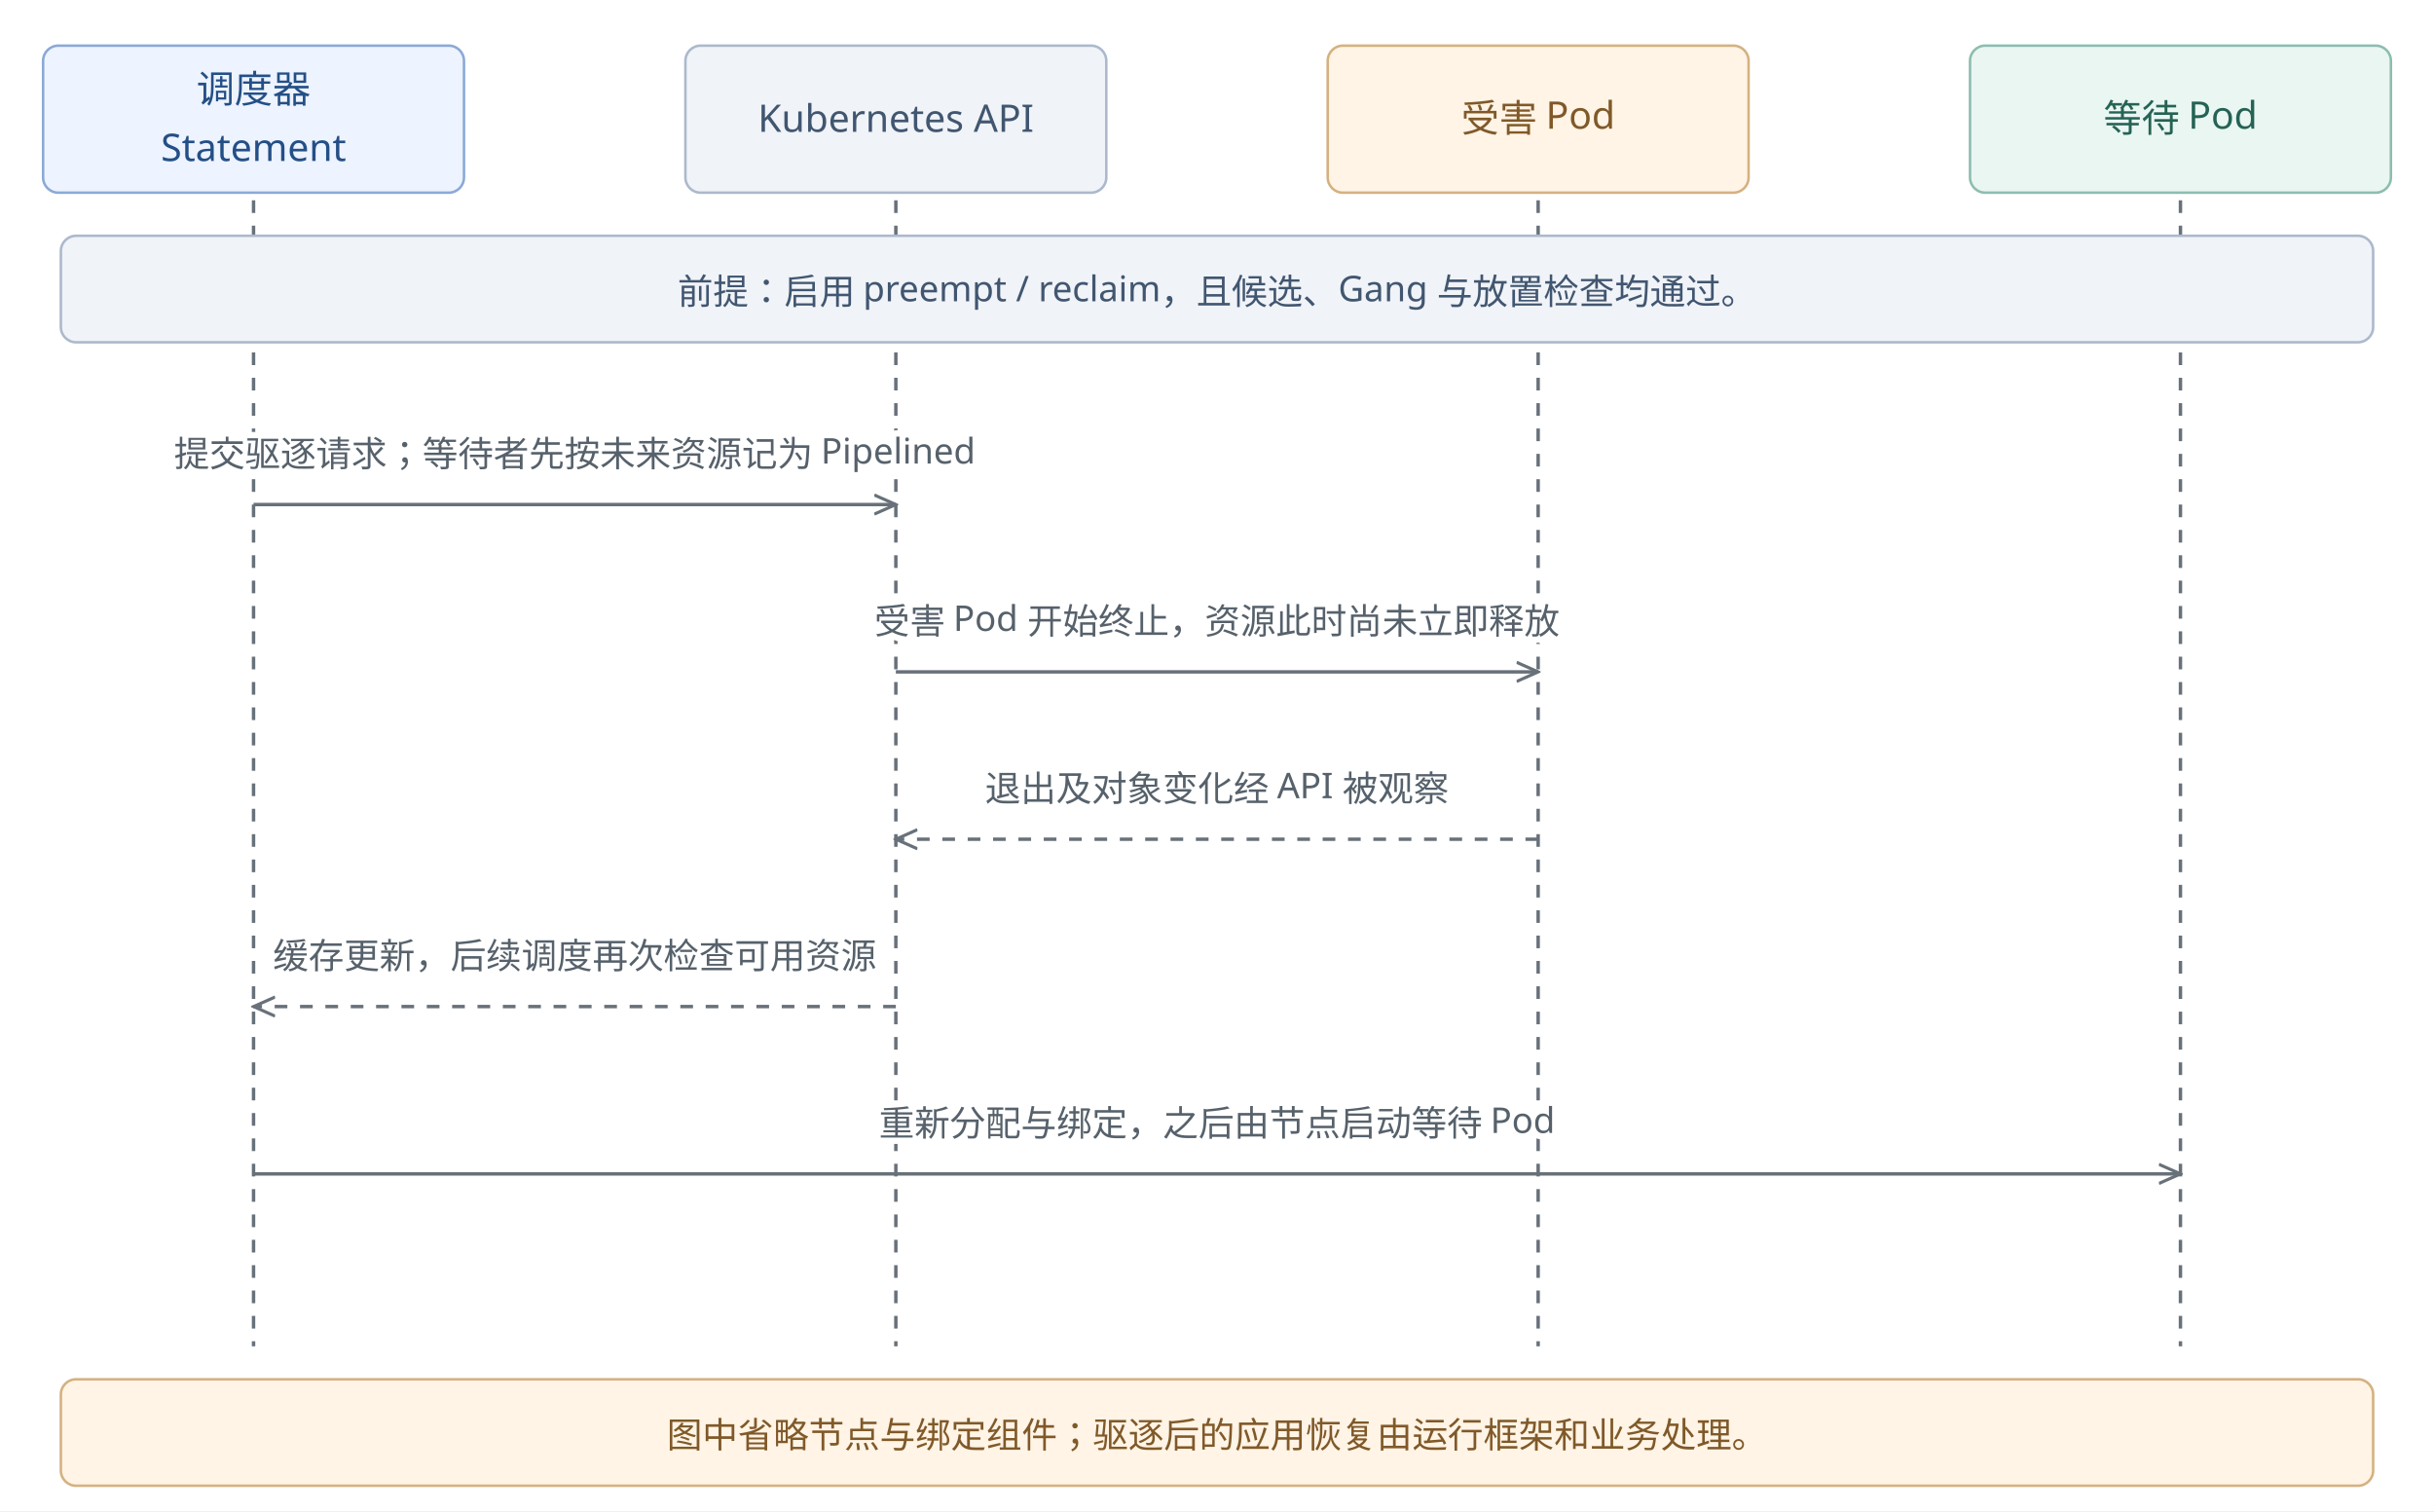
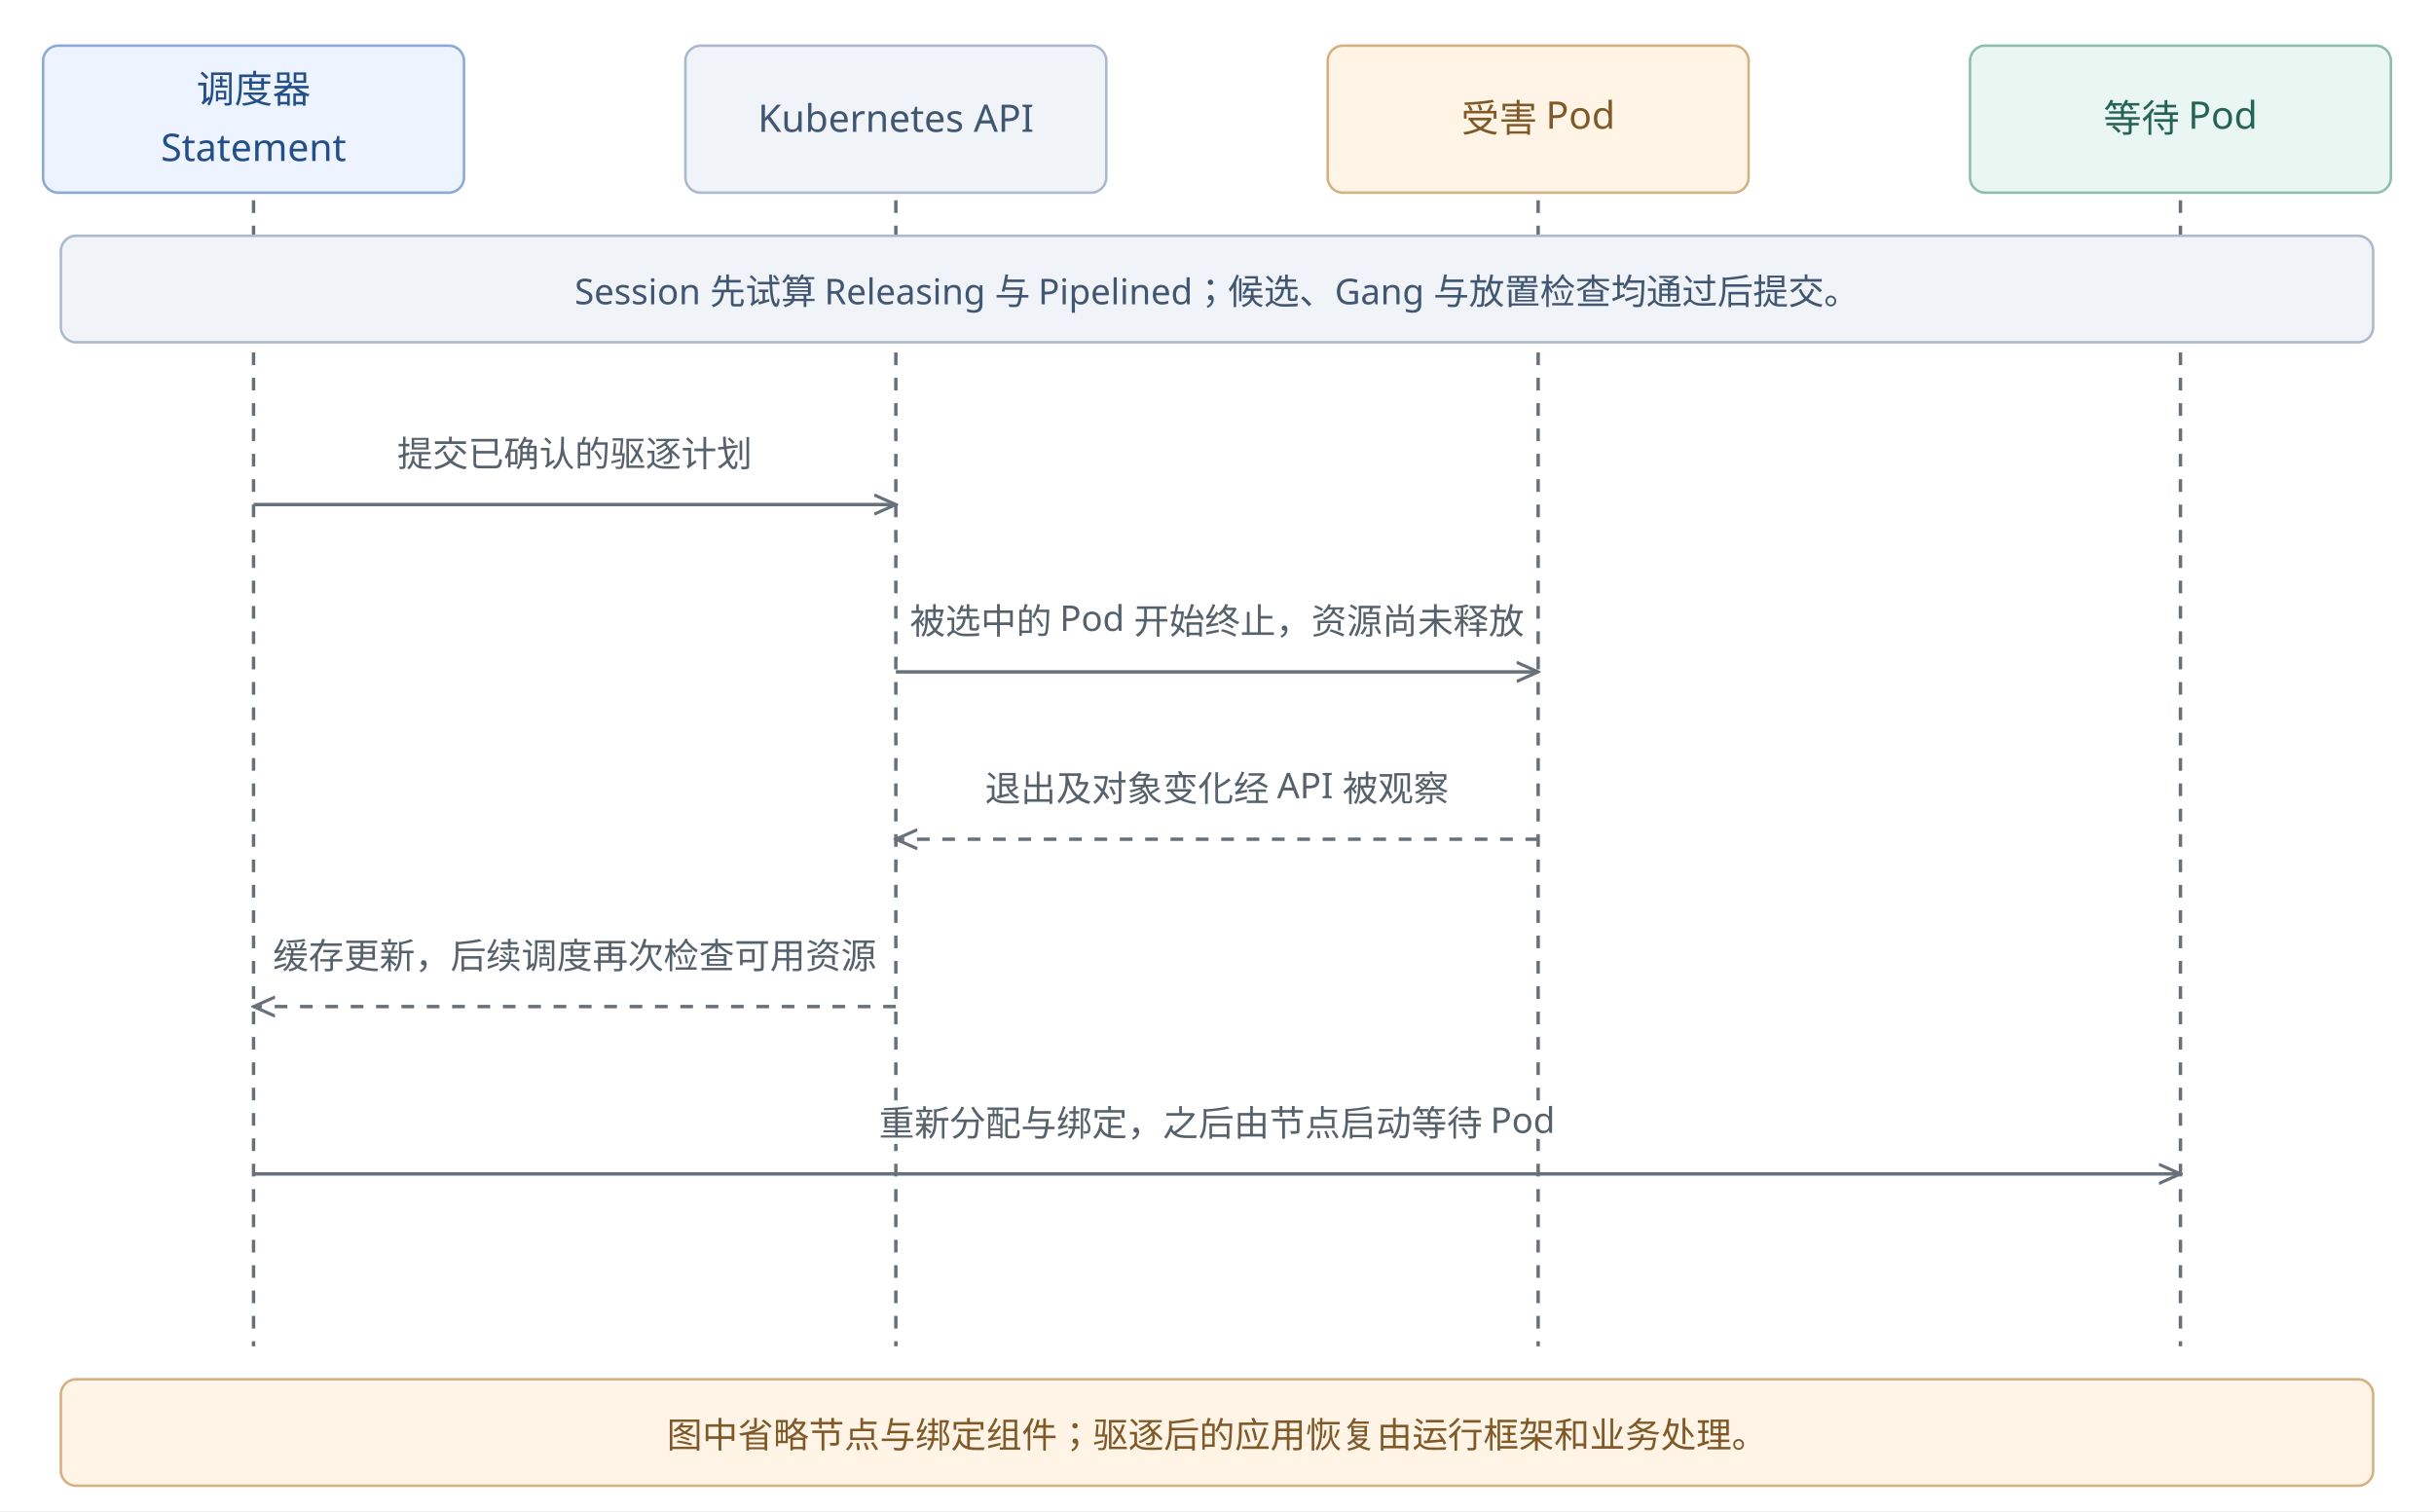
<svg xmlns="http://www.w3.org/2000/svg" width="960" height="596" viewBox="0 0 960 596" style="max-width:960px" role="img" aria-labelledby="v08-reclaim-title">
  <defs>
    <marker id="v08-reclaim-arrow" viewBox="0 0 10 10" refX="9" refY="5" markerWidth="7" markerHeight="7" orient="auto-start-reverse">
      <path d="M0 1 L9 5 L0 9" fill="none" stroke="#68717a" stroke-width="1.3" />
    </marker>
  </defs>
  <rect width="100%" height="100%" fill="white" />
  <g font-family="Microsoft YaHei, PingFang SC, sans-serif">
    <path d="M100 79 V531" fill="none" stroke="#68717a" stroke-width="1.35" stroke-dasharray="5 5" />
    <rect x="17" y="18" width="166" height="58" rx="6" fill="#edf3ff" stroke="#8ba9d6" stroke-width="1" />
    <text x="100" y="40.5" text-anchor="middle" font-size="15" font-weight="500" fill="#244f86">调度器</text>
    <text x="100" y="63.5" text-anchor="middle" font-size="15" font-weight="500" fill="#244f86">Statement</text>
    <path d="M353.333 79 V531" fill="none" stroke="#68717a" stroke-width="1.35" stroke-dasharray="5 5" />
    <rect x="270.333" y="18" width="166" height="58" rx="6" fill="#f0f3f8" stroke="#acb9cc" stroke-width="1" />
    <text x="353.333" y="52" text-anchor="middle" font-size="15" font-weight="500" fill="#415670">Kubernetes API</text>
    <path d="M606.667 79 V531" fill="none" stroke="#68717a" stroke-width="1.35" stroke-dasharray="5 5" />
    <rect x="523.667" y="18" width="166" height="58" rx="6" fill="#fff4e5" stroke="#d5b181" stroke-width="1" />
    <text x="606.667" y="52" text-anchor="middle" font-size="15" font-weight="500" fill="#805929">受害 Pod</text>
    <path d="M860 79 V531" fill="none" stroke="#68717a" stroke-width="1.35" stroke-dasharray="5 5" />
    <rect x="777" y="18" width="166" height="58" rx="6" fill="#eaf6f2" stroke="#8dbdb0" stroke-width="1" />
    <text x="860" y="52" text-anchor="middle" font-size="15" font-weight="500" fill="#256354">等待 Pod</text>
    <rect x="24" y="93" width="912" height="42" rx="6" fill="#f0f3f8" stroke="#acb9cc" stroke-width="1" />
-     <text x="480" y="120" text-anchor="middle" font-size="14" font-weight="400" fill="#415670">前提：启用 preempt / reclaim，且候选、Gang 与放置检查均通过。</text>
+     <text x="480" y="120" text-anchor="middle" font-size="14" font-weight="400" fill="#415670">Session 先试算 Releasing 与 Pipelined；候选、Gang 与放置检查均通过后提交。</text>
    <path d="M100 199 H353.333" fill="none" stroke="#68717a" stroke-width="1.35" marker-end="url(#v08-reclaim-arrow)" />
-     <text x="226.667" y="184" text-anchor="middle" font-size="14" font-weight="400" fill="#56616b" stroke="white" stroke-width="5" stroke-linejoin="round" paint-order="stroke">提交驱逐请求；等待者先按未来资源记为 Pipelined</text>
+     <text x="226.667" y="184" text-anchor="middle" font-size="14" font-weight="400" fill="#56616b" stroke="white" stroke-width="5" stroke-linejoin="round" paint-order="stroke">提交已确认的驱逐计划</text>
    <path d="M353.333 265 H606.667" fill="none" stroke="#68717a" stroke-width="1.35" marker-end="url(#v08-reclaim-arrow)" />
-     <text x="480" y="250" text-anchor="middle" font-size="14" font-weight="400" fill="#56616b" stroke="white" stroke-width="5" stroke-linejoin="round" paint-order="stroke">受害 Pod 开始终止，资源此时尚未立即释放</text>
+     <text x="480" y="250" text-anchor="middle" font-size="14" font-weight="400" fill="#56616b" stroke="white" stroke-width="5" stroke-linejoin="round" paint-order="stroke">被选中的 Pod 开始终止，资源尚未释放</text>
    <path d="M606.667 331 H353.333" fill="none" stroke="#68717a" stroke-width="1.35" stroke-dasharray="5 5" marker-end="url(#v08-reclaim-arrow)" />
    <text x="480" y="316" text-anchor="middle" font-size="14" font-weight="400" fill="#56616b" stroke="white" stroke-width="5" stroke-linejoin="round" paint-order="stroke">退出及对象变化经 API 被观察</text>
    <path d="M353.333 397 H100" fill="none" stroke="#68717a" stroke-width="1.35" stroke-dasharray="5 5" marker-end="url(#v08-reclaim-arrow)" />
    <text x="226.667" y="382" text-anchor="middle" font-size="14" font-weight="400" fill="#56616b" stroke="white" stroke-width="5" stroke-linejoin="round" paint-order="stroke">缓存更新，后续调度再次检查可用资源</text>
    <path d="M100 463 H860" fill="none" stroke="#68717a" stroke-width="1.35" marker-end="url(#v08-reclaim-arrow)" />
    <text x="480" y="448" text-anchor="middle" font-size="14" font-weight="400" fill="#56616b" stroke="white" stroke-width="5" stroke-linejoin="round" paint-order="stroke">重新分配与绑定，之后由节点启动等待 Pod</text>
    <rect x="24" y="544" width="912" height="42" rx="6" fill="#fff4e5" stroke="#d5b181" stroke-width="1" />
    <text x="480" y="571" text-anchor="middle" font-size="14" font-weight="400" fill="#805929">图中省略节点与绑定组件；驱逐后的应用恢复由运行框架和业务处理。</text>
  </g>
</svg>
